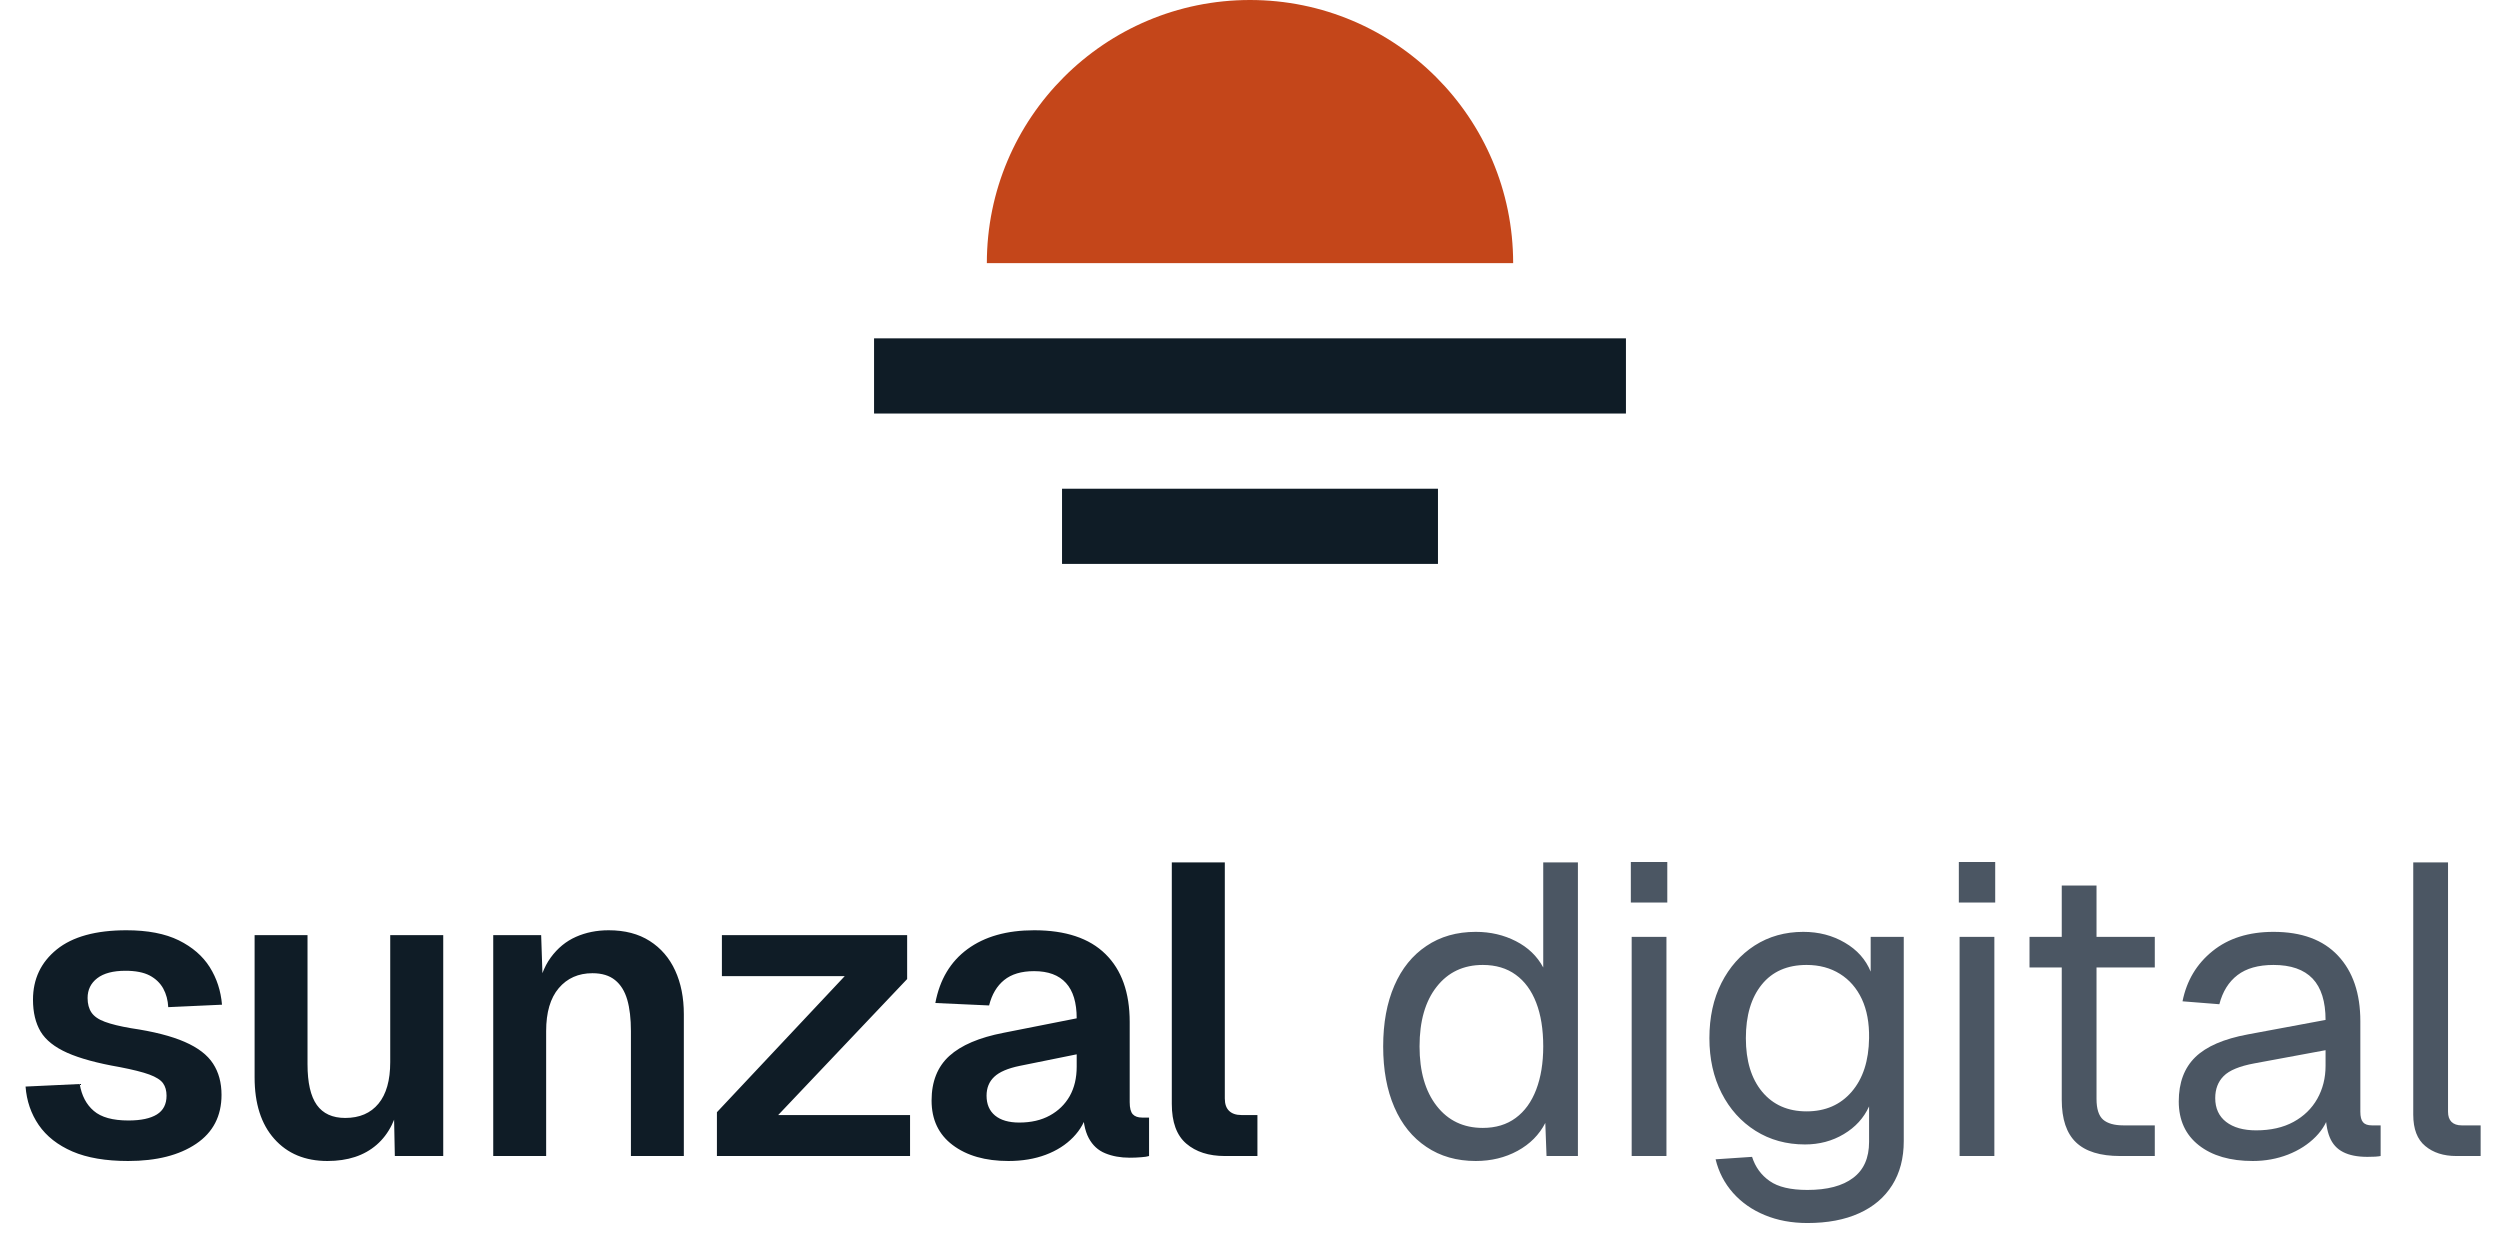
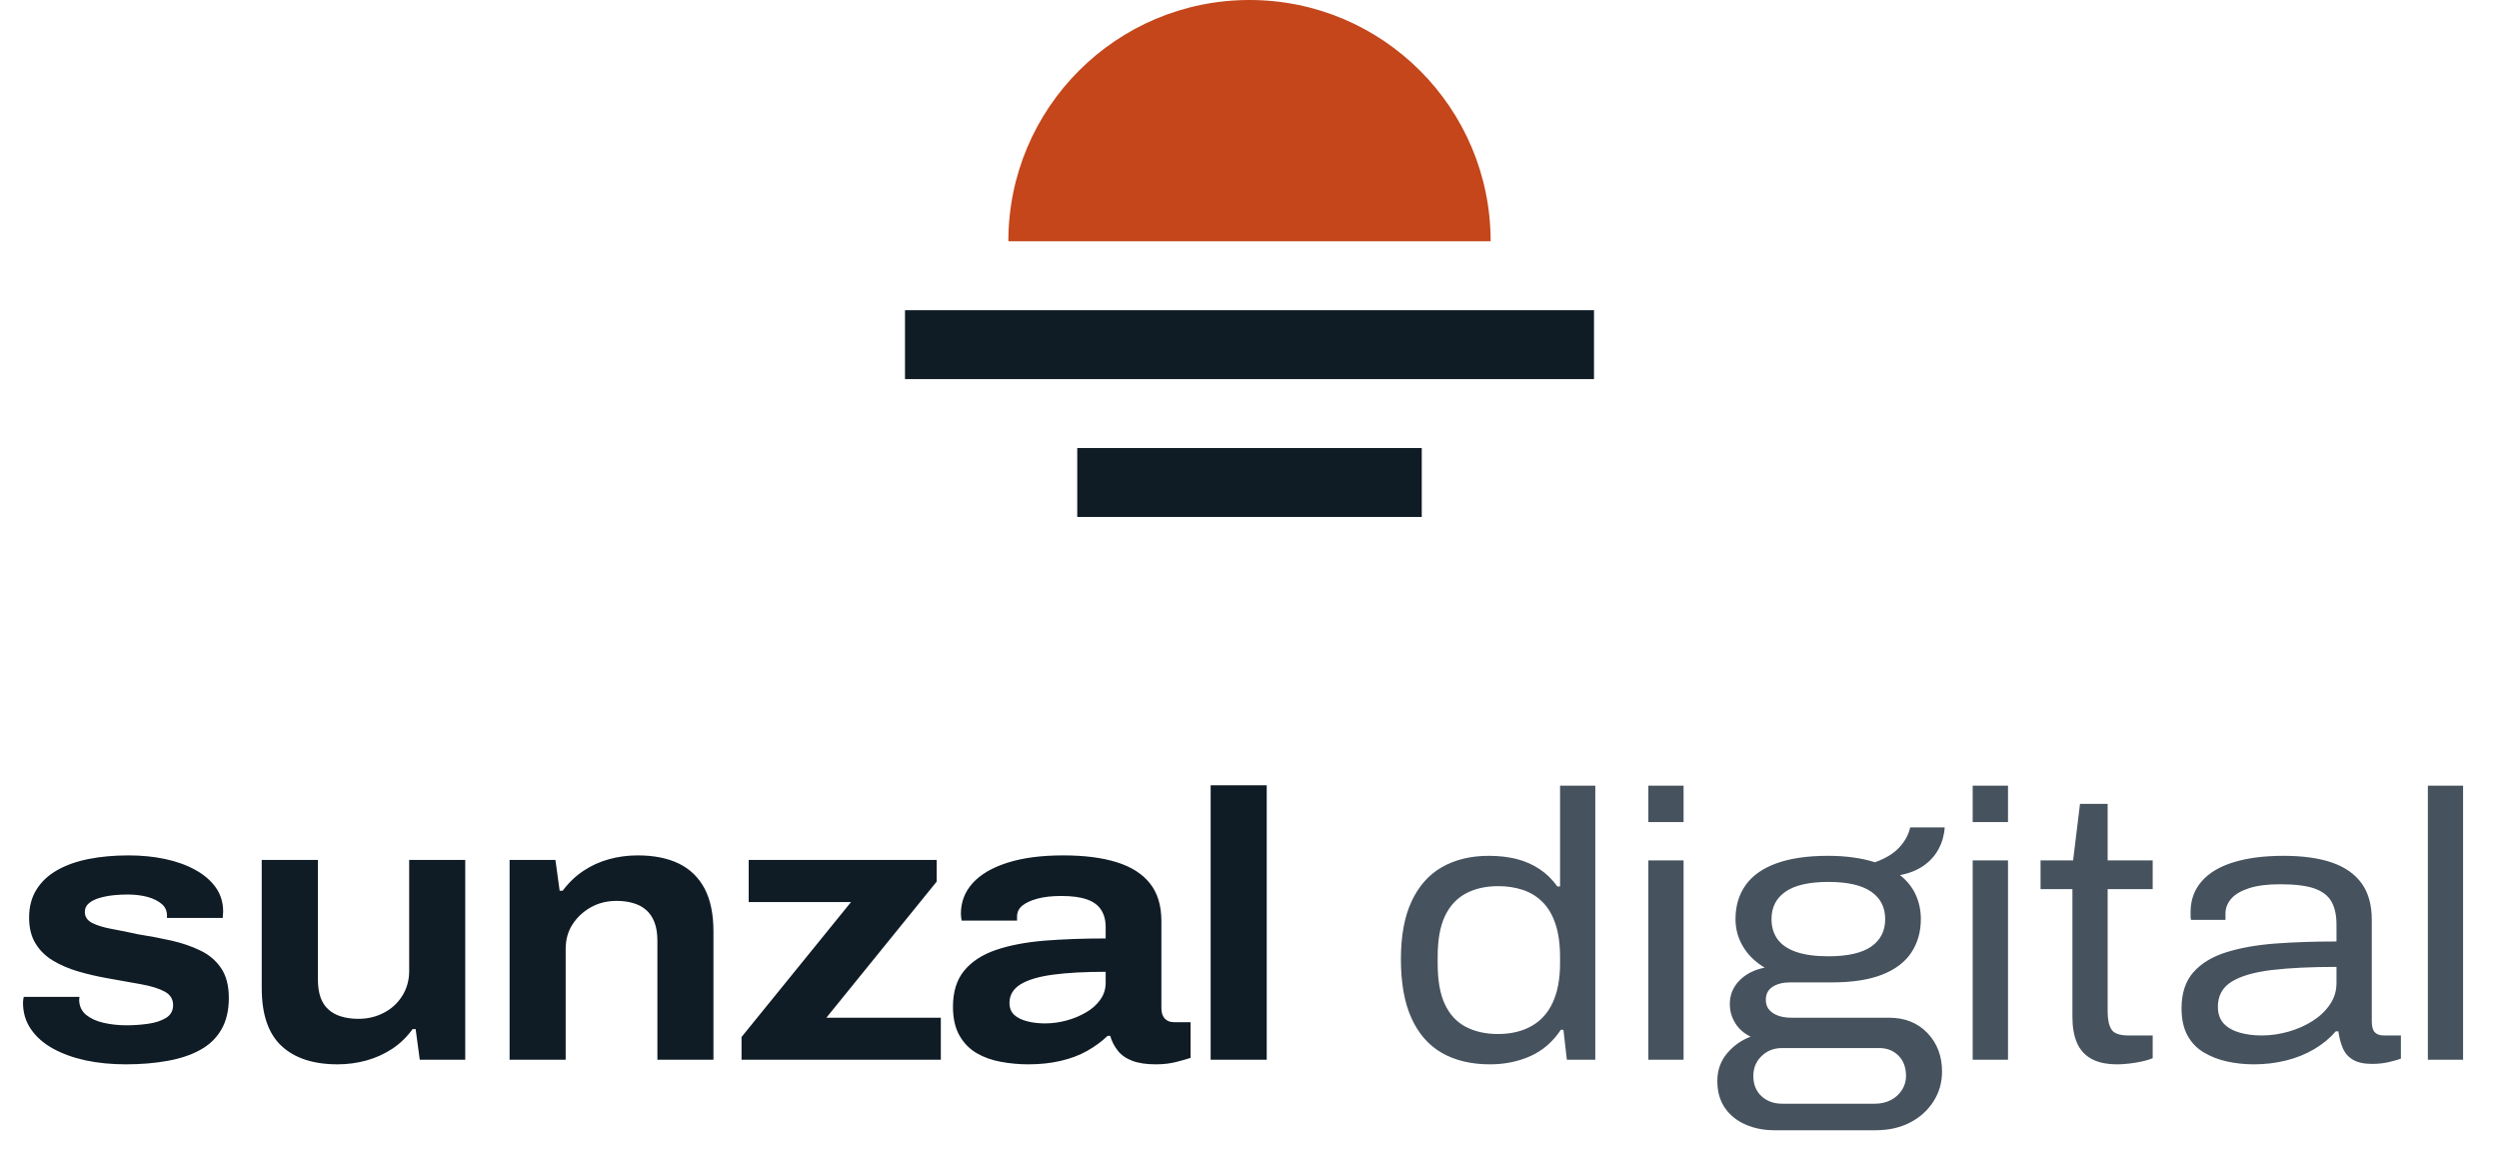
- <svg xmlns="http://www.w3.org/2000/svg" viewBox="0 0 266.0 133.56" role="img" aria-label="Sunzal Digital">
-   <path fill="#C4461A" d="M105.0 28.0A28.0 28.0 0 0 1 161.0 28.0Z" />
-   <rect fill="#0F1C26" x="93.0" y="36.0" width="80.0" height="8.0" />
-   <rect fill="#0F1C26" x="113.0" y="52.0" width="40.0" height="8.0" />
-   <path fill="#0F1C26" d="M13.63 123.53Q10.06 123.53 7.71 122.52Q5.36 121.5 4.12 119.7Q2.89 117.9 2.72 115.61L8.48 115.34Q8.79 117.19 9.98 118.2Q11.16 119.22 13.67 119.22Q15.65 119.22 16.69 118.58Q17.72 117.94 17.72 116.58Q17.72 115.78 17.35 115.26Q16.97 114.73 15.89 114.33Q14.82 113.94 12.75 113.54Q9.18 112.92 7.16 112.02Q5.14 111.12 4.32 109.76Q3.51 108.39 3.51 106.37Q3.51 103.07 6.04 101.02Q8.57 98.98 13.45 98.98Q16.84 98.98 19.02 100.05Q21.2 101.13 22.32 102.91Q23.44 104.7 23.62 106.9L17.9 107.16Q17.85 106.06 17.37 105.18Q16.88 104.3 15.92 103.79Q14.95 103.29 13.36 103.29Q11.38 103.29 10.35 104.08Q9.32 104.87 9.32 106.19Q9.32 107.12 9.73 107.73Q10.15 108.35 11.16 108.72Q12.18 109.1 13.94 109.4Q17.54 109.93 19.66 110.86Q21.77 111.78 22.67 113.17Q23.57 114.55 23.57 116.49Q23.57 119.88 20.87 121.7Q18.16 123.53 13.63 123.53ZM34.84 123.53Q31.27 123.53 29.18 121.17Q27.09 118.82 27.09 114.64V99.5H32.72V113.23Q32.72 116.18 33.71 117.57Q34.7 118.95 36.73 118.95Q39.02 118.95 40.27 117.43Q41.52 115.92 41.52 113.01V99.5H47.16V123H42.01L41.88 116.53L42.58 116.75Q42.05 120.1 40.07 121.81Q38.09 123.53 34.84 123.53ZM52.48 123V99.5H57.58L57.8 106.1L57.14 105.84Q57.5 103.38 58.6 101.88Q59.7 100.38 61.28 99.68Q62.86 98.98 64.76 98.98Q67.35 98.98 69.13 100.12Q70.92 101.26 71.84 103.27Q72.76 105.27 72.76 107.91V123H67.13V109.71Q67.13 107.73 66.74 106.37Q66.34 105 65.44 104.28Q64.54 103.55 63.04 103.55Q60.8 103.55 59.45 105.14Q58.11 106.72 58.11 109.71V123ZM76.28 123V118.34L89.88 103.86H76.81V99.5H96.52V104.17L82.8 118.64H96.83V123ZM107.3 123.53Q103.61 123.53 101.36 121.83Q99.12 120.14 99.12 117.1Q99.12 114.07 101.01 112.35Q102.9 110.64 106.78 109.89L114.56 108.35Q114.56 105.84 113.42 104.59Q112.28 103.33 110.03 103.33Q108.01 103.33 106.84 104.28Q105.68 105.22 105.24 106.98L99.52 106.72Q100.22 102.98 102.95 100.98Q105.68 98.98 110.03 98.98Q115.05 98.98 117.62 101.51Q120.2 104.04 120.2 108.74V117.28Q120.2 118.2 120.53 118.56Q120.86 118.91 121.52 118.91H122.26V123Q122 123.09 121.41 123.13Q120.81 123.18 120.2 123.18Q118.74 123.18 117.6 122.71Q116.46 122.25 115.84 121.09Q115.22 119.92 115.22 117.9L115.71 118.25Q115.36 119.79 114.19 121Q113.02 122.21 111.26 122.87Q109.5 123.53 107.3 123.53ZM108.45 119.44Q110.34 119.44 111.7 118.69Q113.07 117.94 113.82 116.62Q114.56 115.3 114.56 113.5V112.18L108.49 113.41Q106.6 113.8 105.79 114.57Q104.97 115.34 104.97 116.58Q104.97 117.94 105.87 118.69Q106.78 119.44 108.45 119.44ZM130.32 123Q127.76 123 126.22 121.68Q124.68 120.36 124.68 117.46V91.76H130.32V116.88Q130.32 117.76 130.78 118.2Q131.24 118.64 132.08 118.64H133.79V123Z" />
-   <path fill="#4B5663" d="M157.02 123.53Q153.99 123.53 151.77 122.03Q149.54 120.54 148.36 117.81Q147.17 115.08 147.17 111.34Q147.17 107.6 148.36 104.87Q149.54 102.14 151.77 100.65Q153.99 99.15 157.02 99.15Q159.36 99.15 161.29 100.14Q163.23 101.13 164.2 102.94V91.76H167.89V123H164.55L164.42 119.48Q163.45 121.37 161.47 122.45Q159.49 123.53 157.02 123.53ZM157.77 120.01Q159.84 120.01 161.27 118.95Q162.7 117.9 163.45 115.94Q164.2 113.98 164.2 111.34Q164.2 108.61 163.45 106.68Q162.7 104.74 161.27 103.71Q159.84 102.67 157.77 102.67Q154.69 102.67 152.87 104.98Q151.04 107.29 151.04 111.34Q151.04 115.34 152.87 117.68Q154.69 120.01 157.77 120.01ZM173.61 123V99.68H177.31V123ZM173.52 96.03V91.72H177.4V96.03ZM192.31 130.13Q189.8 130.13 187.78 129.29Q185.76 128.46 184.39 126.92Q183.03 125.38 182.54 123.35L186.42 123.09Q186.94 124.72 188.29 125.66Q189.63 126.61 192.31 126.61Q195.48 126.61 197.17 125.33Q198.87 124.06 198.87 121.5V117.72Q198.03 119.57 196.18 120.67Q194.34 121.77 192.05 121.77Q189.1 121.77 186.79 120.32Q184.48 118.86 183.18 116.31Q181.88 113.76 181.88 110.46Q181.88 107.12 183.16 104.59Q184.44 102.06 186.7 100.6Q188.97 99.15 191.87 99.15Q194.34 99.15 196.29 100.3Q198.25 101.44 199.04 103.38V99.68H202.56V121.42Q202.56 124.14 201.33 126.1Q200.1 128.06 197.81 129.09Q195.52 130.13 192.31 130.13ZM192.22 118.25Q195.22 118.25 197.02 116.16Q198.82 114.07 198.87 110.46Q198.91 108.04 198.1 106.3Q197.28 104.56 195.77 103.62Q194.25 102.67 192.22 102.67Q189.14 102.67 187.45 104.76Q185.76 106.85 185.76 110.46Q185.76 114.07 187.49 116.16Q189.23 118.25 192.22 118.25ZM208.5 123V99.68H212.2V123ZM208.42 96.03V91.72H212.29V96.03ZM225.58 123Q222.41 123 220.89 121.55Q219.37 120.1 219.37 117.02V94.22H223.07V116.93Q223.07 118.51 223.77 119.13Q224.48 119.74 225.93 119.74H229.27V123ZM215.94 102.94V99.68H229.27V102.94ZM239.7 123.53Q236.09 123.53 233.96 121.86Q231.82 120.18 231.82 117.19Q231.82 114.2 233.58 112.48Q235.34 110.77 239.17 110.06L247.44 108.52Q247.44 105.58 246.06 104.12Q244.67 102.67 241.9 102.67Q239.48 102.67 238.07 103.75Q236.66 104.83 236.14 106.85L232.22 106.54Q232.88 103.24 235.41 101.2Q237.94 99.15 241.9 99.15Q246.39 99.15 248.76 101.68Q251.14 104.21 251.14 108.66V118.29Q251.14 119.08 251.43 119.41Q251.71 119.74 252.37 119.74H253.3V123Q253.12 123.04 252.72 123.07Q252.33 123.09 251.89 123.09Q250.3 123.09 249.31 122.58Q248.32 122.08 247.88 121Q247.44 119.92 247.44 118.16L247.88 118.25Q247.58 119.74 246.39 120.95Q245.2 122.16 243.44 122.85Q241.68 123.53 239.7 123.53ZM240.05 120.27Q242.38 120.27 244.03 119.37Q245.68 118.47 246.56 116.91Q247.44 115.34 247.44 113.41V111.74L239.88 113.14Q237.5 113.58 236.6 114.49Q235.7 115.39 235.7 116.84Q235.7 118.47 236.86 119.37Q238.03 120.27 240.05 120.27ZM261.35 123Q259.32 123 258.05 121.94Q256.77 120.89 256.77 118.6V91.76H260.47V118.29Q260.47 119 260.84 119.37Q261.22 119.74 261.92 119.74H263.94V123Z" />
+ <svg xmlns="http://www.w3.org/2000/svg" viewBox="0 0 290.16 133.56" role="img" aria-label="Sunzal Digital">
+   <path fill="#C4461A" d="M117.08 28.0A28.0 28.0 0 0 1 173.08 28.0Z" />
+   <rect fill="#0F1C26" x="105.08" y="36.0" width="80.0" height="8.0" />
+   <rect fill="#0F1C26" x="125.08" y="52.0" width="40.0" height="8.0" />
+   <path fill="#0F1C26" d="M14.6 123.53Q12.09 123.53 9.93 123.07Q7.78 122.6 6.15 121.7Q4.52 120.8 3.6 119.46Q2.67 118.12 2.67 116.36Q2.67 116.18 2.7 116Q2.72 115.83 2.76 115.7H9.23Q9.23 115.74 9.21 115.87Q9.19 116 9.19 116.09Q9.23 117.15 10 117.79Q10.77 118.42 12.02 118.71Q13.28 119 14.69 119Q15.96 119 17.22 118.82Q18.47 118.64 19.28 118.14Q20.1 117.63 20.1 116.66Q20.1 115.61 19.11 115.08Q18.12 114.55 16.4 114.24Q14.69 113.94 12.49 113.54Q10.73 113.23 9.08 112.75Q7.43 112.26 6.15 111.49Q4.87 110.72 4.13 109.51Q3.38 108.3 3.38 106.5Q3.38 104.61 4.24 103.24Q5.09 101.88 6.63 101Q8.17 100.12 10.29 99.7Q12.4 99.28 14.91 99.28Q17.19 99.28 19.17 99.7Q21.15 100.12 22.67 100.96Q24.19 101.79 25.05 103Q25.91 104.21 25.91 105.8Q25.91 106.02 25.88 106.24Q25.86 106.46 25.86 106.54H19.39V106.28Q19.39 105.44 18.78 104.92Q18.16 104.39 17.13 104.1Q16.09 103.82 14.77 103.82Q14.07 103.82 13.21 103.9Q12.35 103.99 11.58 104.21Q10.81 104.43 10.33 104.83Q9.85 105.22 9.85 105.84Q9.85 106.68 10.7 107.12Q11.56 107.56 12.99 107.82Q14.42 108.08 16.05 108.44Q17.99 108.74 19.86 109.16Q21.73 109.58 23.24 110.31Q24.76 111.03 25.66 112.35Q26.57 113.67 26.57 115.83Q26.57 117.98 25.71 119.48Q24.85 120.98 23.24 121.86Q21.64 122.74 19.44 123.13Q17.24 123.53 14.6 123.53ZM39.19 123.53Q34.97 123.53 32.68 121.39Q30.39 119.26 30.39 114.68V99.81H36.91V113.63Q36.91 114.86 37.21 115.74Q37.52 116.62 38.14 117.17Q38.75 117.72 39.63 117.98Q40.51 118.25 41.61 118.25Q43.24 118.25 44.58 117.54Q45.93 116.84 46.72 115.56Q47.51 114.29 47.51 112.7V99.81H54.02V123H48.74L48.26 119.44H47.91Q46.89 120.84 45.51 121.75Q44.12 122.65 42.52 123.09Q40.91 123.53 39.19 123.53ZM59.17 123V99.81H64.49L64.98 103.38H65.33Q66.39 101.97 67.75 101.07Q69.11 100.16 70.72 99.72Q72.33 99.28 74.04 99.28Q76.86 99.28 78.82 100.23Q80.77 101.18 81.81 103.13Q82.84 105.09 82.84 108.13V123H76.33V109.18Q76.33 107.95 76 107.07Q75.67 106.19 75.05 105.64Q74.44 105.09 73.56 104.83Q72.68 104.56 71.58 104.56Q69.95 104.56 68.63 105.29Q67.31 106.02 66.5 107.25Q65.68 108.48 65.68 110.15V123ZM86.1 123V120.36L98.81 104.7H86.93V99.81H108.76V102.32L95.95 118.12H109.24V123ZM119.41 123.53Q117.78 123.53 116.22 123.24Q114.65 122.96 113.4 122.23Q112.15 121.5 111.4 120.18Q110.65 118.86 110.65 116.84Q110.65 114.24 111.95 112.66Q113.25 111.08 115.62 110.26Q118 109.45 121.23 109.18Q124.47 108.92 128.38 108.92V107.6Q128.38 106.41 127.85 105.6Q127.33 104.78 126.2 104.39Q125.08 103.99 123.23 103.99Q121.61 103.99 120.46 104.3Q119.32 104.61 118.7 105.11Q118.09 105.62 118.09 106.37V106.85H111.66Q111.62 106.68 111.6 106.48Q111.57 106.28 111.57 106.06Q111.57 103.99 112.96 102.47Q114.35 100.96 117.01 100.12Q119.67 99.28 123.45 99.28Q127.15 99.28 129.68 100.08Q132.21 100.87 133.53 102.54Q134.85 104.21 134.85 106.9V117.02Q134.85 117.81 135.25 118.23Q135.64 118.64 136.35 118.64H138.24V122.78Q137.71 122.96 136.63 123.24Q135.55 123.53 134.19 123.53Q132.52 123.53 131.44 123.11Q130.36 122.69 129.77 121.92Q129.17 121.15 128.91 120.23H128.6Q127.59 121.2 126.23 121.97Q124.86 122.74 123.15 123.13Q121.43 123.53 119.41 123.53ZM121.34 118.78Q122.57 118.78 123.81 118.45Q125.04 118.12 126.07 117.52Q127.11 116.93 127.74 116.05Q128.38 115.17 128.38 114.07V112.79Q124.77 112.79 122.29 113.12Q119.8 113.45 118.5 114.24Q117.21 115.04 117.21 116.4Q117.21 117.28 117.76 117.79Q118.31 118.29 119.25 118.53Q120.2 118.78 121.34 118.78ZM140.57 123V91.14H147.08V123Z" />
+   <path fill="#46525E" d="M173 123.53Q169.74 123.53 167.43 122.21Q165.12 120.89 163.89 118.18Q162.66 115.48 162.66 111.34Q162.66 107.25 163.91 104.59Q165.17 101.92 167.45 100.63Q169.74 99.33 172.87 99.33Q174.63 99.33 176.1 99.7Q177.57 100.08 178.76 100.87Q179.95 101.66 180.83 102.89H181.14V91.19H185.23V123H181.93L181.53 119.52H181.23Q179.86 121.59 177.73 122.56Q175.59 123.53 173 123.53ZM173.92 120.01Q176.21 120.01 177.84 119.08Q179.47 118.16 180.3 116.33Q181.14 114.51 181.14 111.78V111.12Q181.14 108.83 180.61 107.25Q180.08 105.66 179.11 104.7Q178.15 103.73 176.83 103.29Q175.51 102.85 173.97 102.85Q171.77 102.85 170.18 103.71Q168.6 104.56 167.76 106.35Q166.93 108.13 166.93 110.99V111.87Q166.93 114.77 167.76 116.55Q168.6 118.34 170.18 119.17Q171.77 120.01 173.92 120.01ZM191.39 95.41V91.19H195.48V95.41ZM191.39 123V99.86H195.48V123ZM206 131.18Q204.19 131.18 202.68 130.52Q201.16 129.86 200.28 128.59Q199.4 127.31 199.4 125.46Q199.4 123.62 200.52 122.27Q201.64 120.93 203.27 120.32Q202.08 119.74 201.47 118.73Q200.85 117.72 200.85 116.53Q200.85 114.95 201.97 113.8Q203.09 112.66 204.9 112.31Q203.27 111.34 202.39 109.87Q201.51 108.39 201.51 106.68Q201.51 104.39 202.68 102.74Q203.84 101.09 206.24 100.21Q208.64 99.33 212.25 99.33Q213.87 99.33 215.24 99.53Q216.6 99.72 217.7 100.08Q219.55 99.42 220.54 98.34Q221.53 97.26 221.79 96.03H225.8Q225.71 97.39 225.09 98.54Q224.48 99.68 223.36 100.47Q222.23 101.26 220.61 101.57Q221.84 102.54 222.43 103.84Q223.03 105.14 223.03 106.68Q223.03 108.88 221.93 110.55Q220.83 112.22 218.54 113.12Q216.25 114.02 212.69 114.02H207.85Q206.61 114.02 205.82 114.53Q205.03 115.04 205.03 116.05Q205.03 117.02 205.84 117.57Q206.66 118.12 208.02 118.12H219.33Q222.1 118.12 223.8 119.9Q225.49 121.68 225.49 124.36Q225.49 126.3 224.48 127.86Q223.47 129.42 221.75 130.3Q220.03 131.18 217.79 131.18ZM206.92 128.1H217.7Q218.71 128.1 219.53 127.69Q220.34 127.27 220.83 126.52Q221.31 125.77 221.31 124.89Q221.31 123.4 220.43 122.52Q219.55 121.64 218.19 121.64H206.92Q205.51 121.64 204.55 122.56Q203.58 123.48 203.58 124.89Q203.58 126.34 204.52 127.22Q205.47 128.1 206.92 128.1ZM212.29 110.99Q215.63 110.99 217.26 109.87Q218.89 108.74 218.89 106.68Q218.89 104.61 217.26 103.49Q215.63 102.36 212.29 102.36Q208.95 102.36 207.32 103.49Q205.69 104.61 205.69 106.68Q205.69 108.04 206.39 109.01Q207.1 109.98 208.55 110.48Q210 110.99 212.29 110.99ZM229.05 95.41V91.19H233.15V95.41ZM229.05 123V99.86H233.15V123ZM245.86 123.53Q243.97 123.53 242.83 122.89Q241.68 122.25 241.15 121.02Q240.63 119.79 240.63 118.03V103.2H236.93V99.86H240.71L241.51 93.3H244.72V99.86H249.95V103.2H244.72V117.41Q244.72 118.78 245.16 119.48Q245.6 120.18 247.14 120.18H249.95V122.82Q249.43 123.04 248.7 123.2Q247.97 123.35 247.23 123.44Q246.48 123.53 245.86 123.53ZM261.7 123.53Q260.07 123.53 258.58 123.2Q257.08 122.87 255.87 122.14Q254.66 121.42 253.98 120.16Q253.3 118.91 253.3 117.02Q253.3 114.42 254.66 112.86Q256.03 111.3 258.47 110.53Q260.91 109.76 264.19 109.51Q267.47 109.27 271.29 109.27V107.29Q271.29 105.66 270.7 104.63Q270.11 103.6 268.7 103.11Q267.29 102.63 264.74 102.63Q262.54 102.63 261.13 103.09Q259.72 103.55 259.06 104.32Q258.4 105.09 258.4 106.02V106.76H254.4Q254.35 106.54 254.35 106.35Q254.35 106.15 254.35 105.84Q254.35 103.77 255.63 102.3Q256.91 100.82 259.33 100.08Q261.75 99.33 265.13 99.33Q268.52 99.33 270.79 100.12Q273.05 100.91 274.22 102.54Q275.39 104.17 275.39 106.76V118.56Q275.39 119.44 275.74 119.81Q276.09 120.18 276.79 120.18H278.77V122.87Q278.16 123.09 277.28 123.29Q276.4 123.48 275.43 123.48Q274.02 123.48 273.21 123Q272.39 122.52 272.02 121.64Q271.65 120.76 271.51 119.7H271.21Q270.19 120.89 268.7 121.77Q267.2 122.65 265.42 123.09Q263.64 123.53 261.7 123.53ZM262.58 120.18Q264.17 120.18 265.71 119.74Q267.25 119.3 268.5 118.51Q269.75 117.72 270.52 116.6Q271.29 115.48 271.29 114.11V112.22Q266.81 112.22 263.73 112.59Q260.65 112.97 259.08 113.96Q257.52 114.95 257.52 116.84Q257.52 118.07 258.2 118.8Q258.89 119.52 260.05 119.85Q261.22 120.18 262.58 120.18ZM281.9 123V91.19H285.99V123Z" />
</svg>
